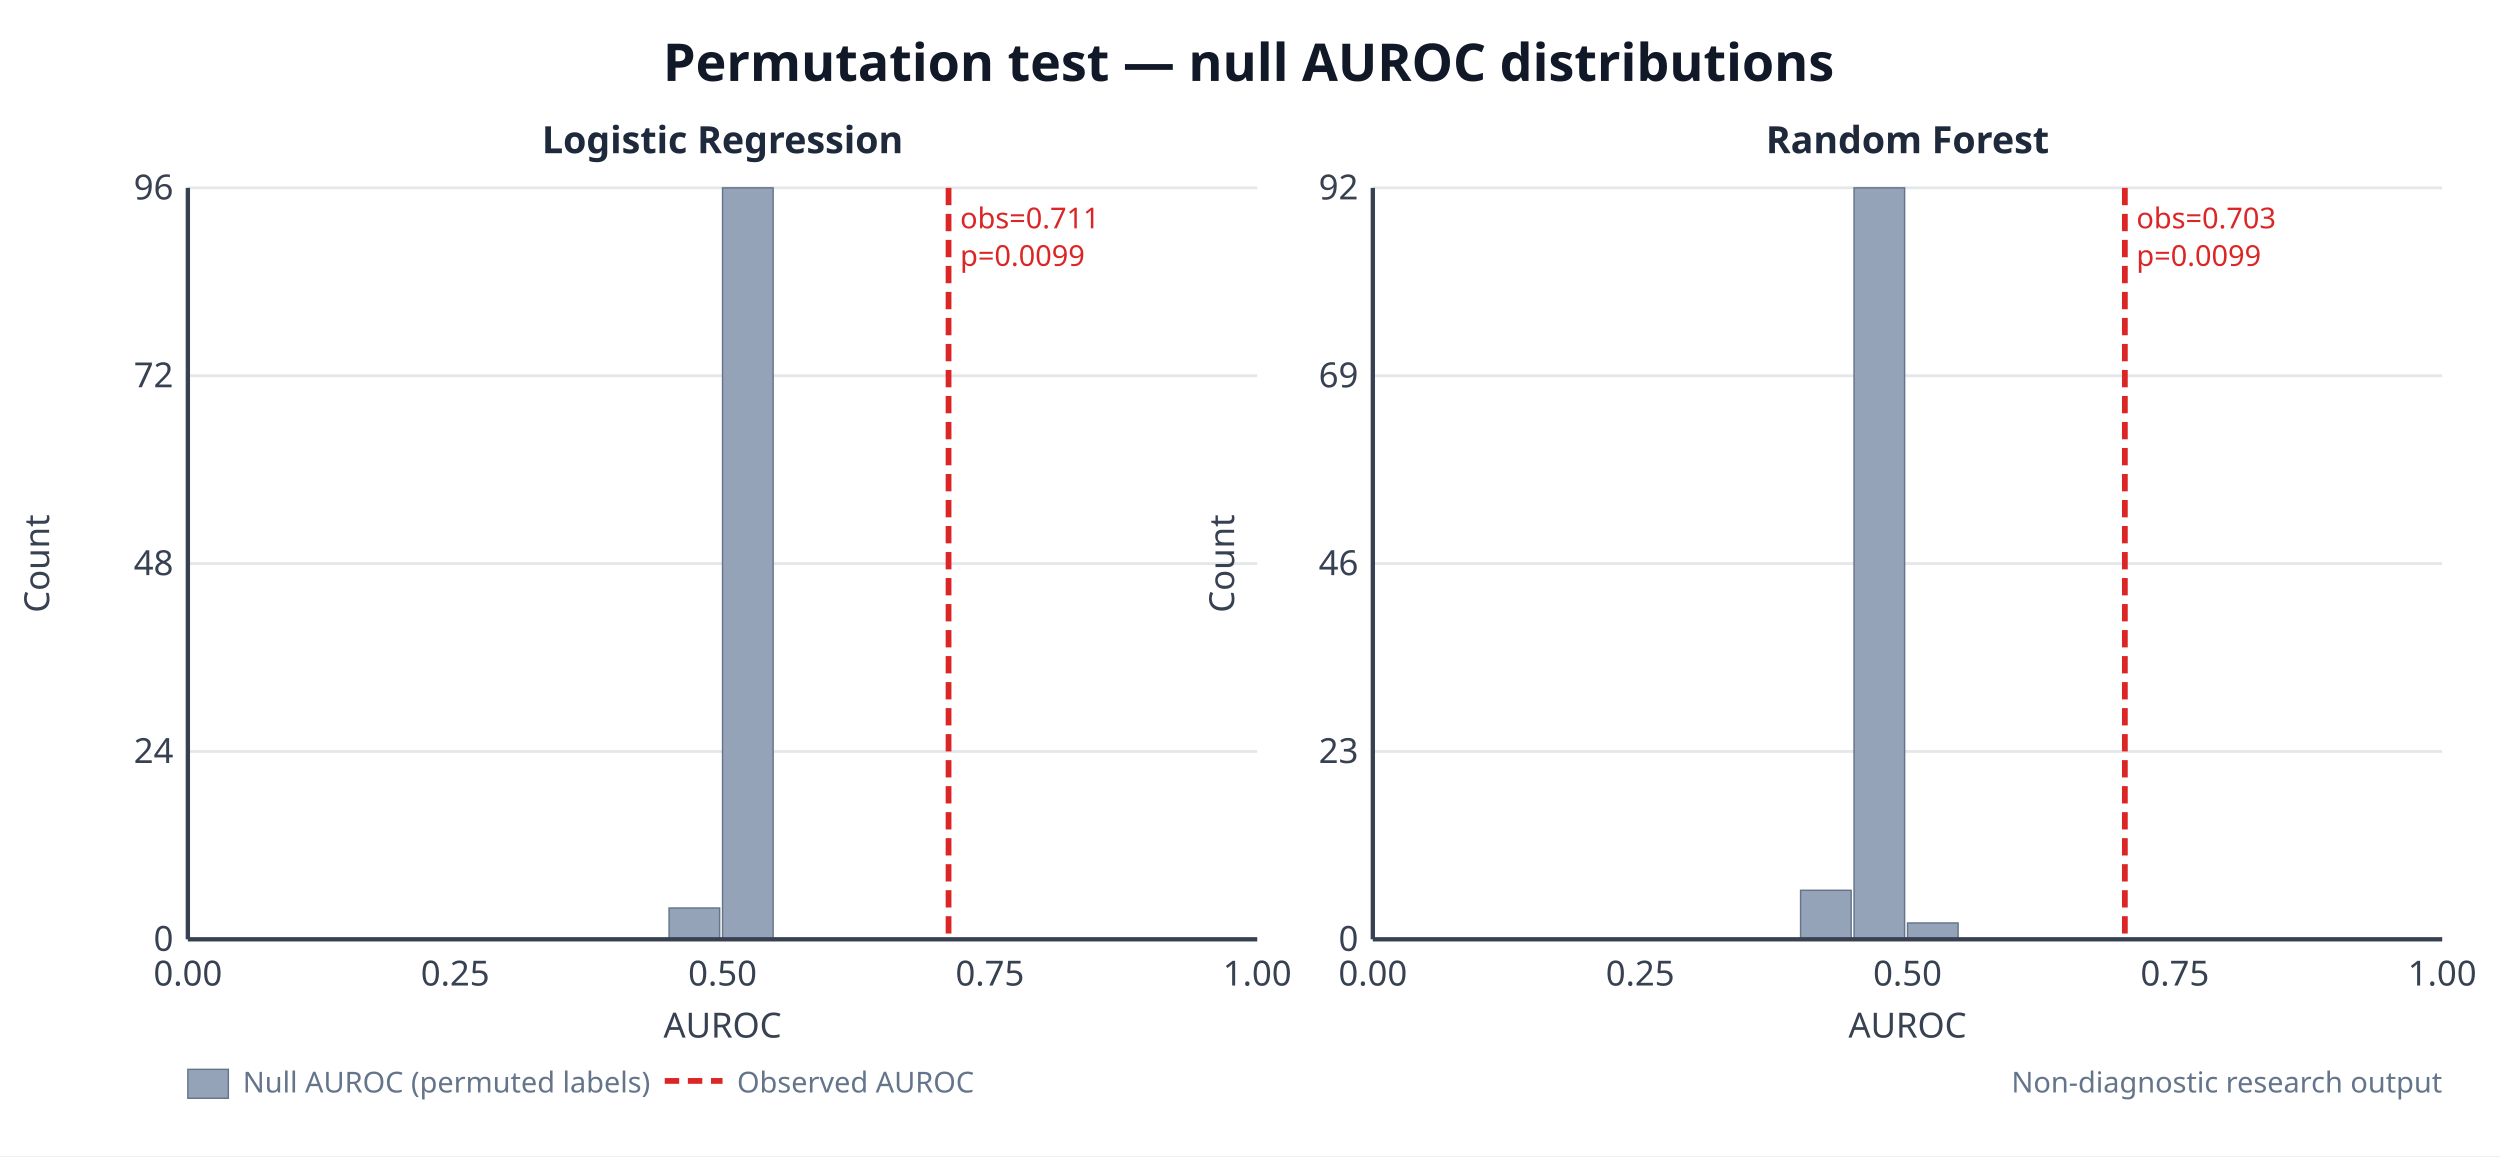
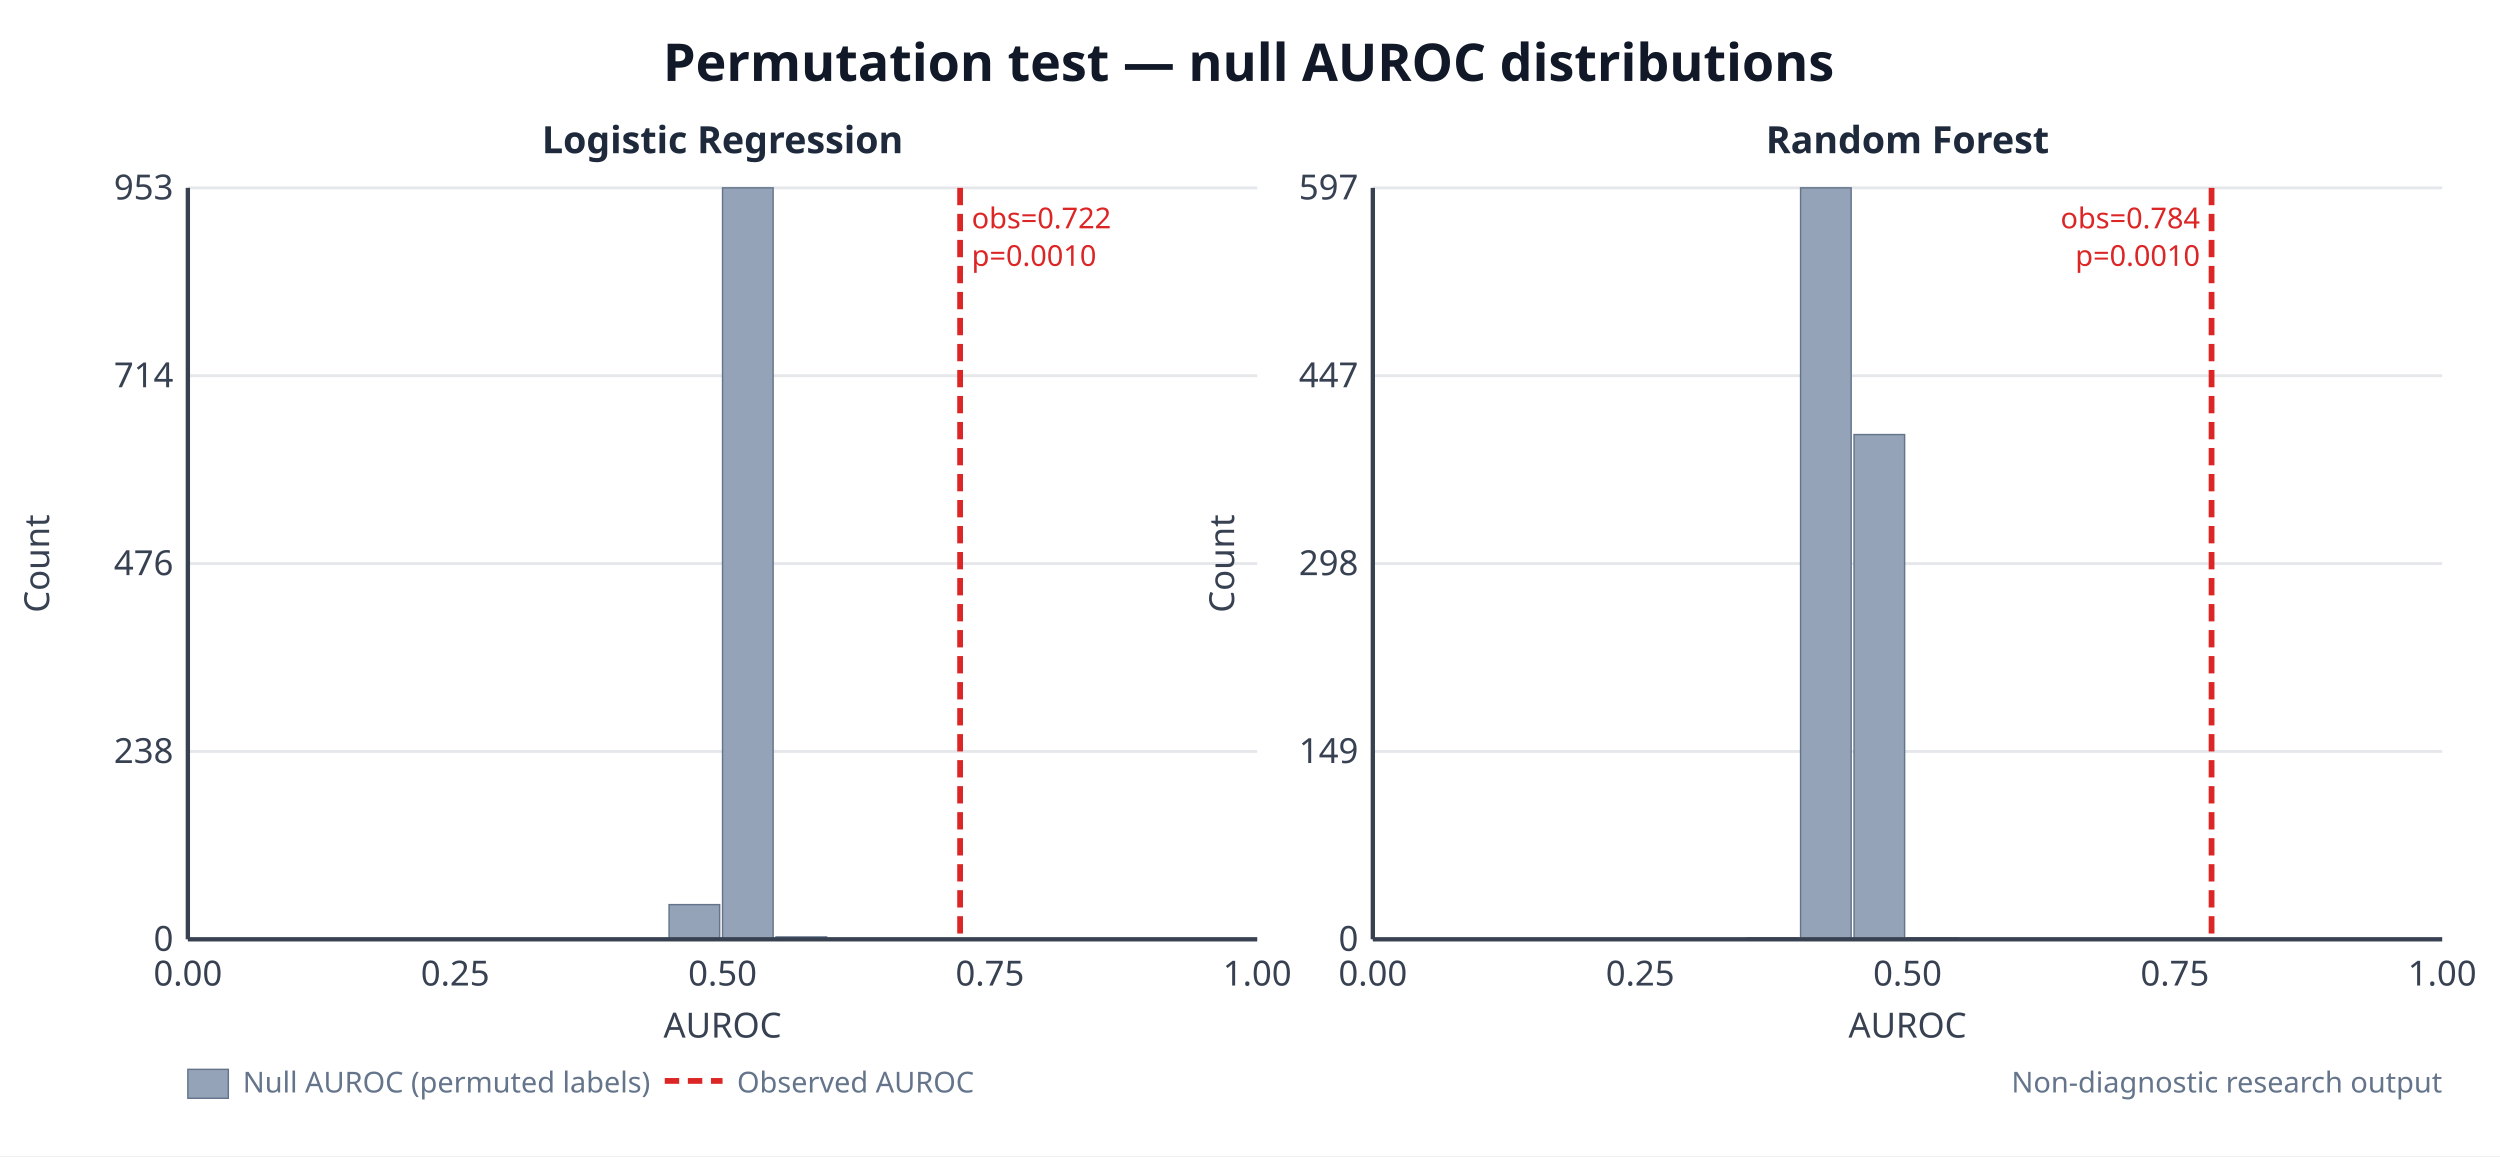
<svg xmlns="http://www.w3.org/2000/svg" width="865" height="400" viewBox="0 0 865 400">
  <rect width="100%" height="100%" fill="#ffffff" />
  <text x="432" y="28" text-anchor="middle" font-family="sans-serif" font-size="18" font-weight="bold" fill="#111827">Permutation test — null AUROC distributions</text>
  <line x1="65" y1="325.0" x2="435" y2="325.0" stroke="#e5e7eb" stroke-width="1" />
  <text x="60" y="329.0" text-anchor="end" font-family="sans-serif" fill="#374151">0</text>
  <line x1="65" y1="260.0" x2="435" y2="260.0" stroke="#e5e7eb" stroke-width="1" />
-   <text x="60" y="264.0" text-anchor="end" font-family="sans-serif" fill="#374151">24</text>
+   <text x="60" y="264.0" text-anchor="end" font-family="sans-serif" fill="#374151">238</text>
  <line x1="65" y1="195.0" x2="435" y2="195.0" stroke="#e5e7eb" stroke-width="1" />
-   <text x="60" y="199.0" text-anchor="end" font-family="sans-serif" fill="#374151">48</text>
+   <text x="60" y="199.0" text-anchor="end" font-family="sans-serif" fill="#374151">476</text>
  <line x1="65" y1="130.0" x2="435" y2="130.0" stroke="#e5e7eb" stroke-width="1" />
-   <text x="60" y="134.0" text-anchor="end" font-family="sans-serif" fill="#374151">72</text>
+   <text x="60" y="134.0" text-anchor="end" font-family="sans-serif" fill="#374151">714</text>
  <line x1="65" y1="65.0" x2="435" y2="65.0" stroke="#e5e7eb" stroke-width="1" />
-   <text x="60" y="69.0" text-anchor="end" font-family="sans-serif" fill="#374151">96</text>
+   <text x="60" y="69.0" text-anchor="end" font-family="sans-serif" fill="#374151">953</text>
  <rect x="65.00" y="325.00" width="17.50" height="0.00" fill="#94a3b8" stroke="#64748b" stroke-width="0.5" />
  <rect x="83.50" y="325.00" width="17.50" height="0.00" fill="#94a3b8" stroke="#64748b" stroke-width="0.5" />
  <rect x="102.00" y="325.00" width="17.50" height="0.00" fill="#94a3b8" stroke="#64748b" stroke-width="0.5" />
  <rect x="120.50" y="325.00" width="17.50" height="0.00" fill="#94a3b8" stroke="#64748b" stroke-width="0.5" />
  <rect x="139.00" y="325.00" width="17.50" height="0.00" fill="#94a3b8" stroke="#64748b" stroke-width="0.5" />
  <rect x="157.50" y="325.00" width="17.50" height="0.00" fill="#94a3b8" stroke="#64748b" stroke-width="0.5" />
  <rect x="176.00" y="325.00" width="17.50" height="0.00" fill="#94a3b8" stroke="#64748b" stroke-width="0.5" />
  <rect x="194.50" y="325.00" width="17.50" height="0.00" fill="#94a3b8" stroke="#64748b" stroke-width="0.5" />
  <rect x="213.00" y="325.00" width="17.50" height="0.00" fill="#94a3b8" stroke="#64748b" stroke-width="0.5" />
-   <rect x="231.50" y="314.17" width="17.50" height="10.83" fill="#94a3b8" stroke="#64748b" stroke-width="0.5" />
+   <rect x="231.50" y="313.00" width="17.50" height="12.00" fill="#94a3b8" stroke="#64748b" stroke-width="0.5" />
  <rect x="250.00" y="65.00" width="17.50" height="260.00" fill="#94a3b8" stroke="#64748b" stroke-width="0.5" />
-   <rect x="268.50" y="325.00" width="17.50" height="0.00" fill="#94a3b8" stroke="#64748b" stroke-width="0.5" />
+   <rect x="268.50" y="324.18" width="17.50" height="0.82" fill="#94a3b8" stroke="#64748b" stroke-width="0.5" />
  <rect x="287.00" y="325.00" width="17.50" height="0.00" fill="#94a3b8" stroke="#64748b" stroke-width="0.5" />
  <rect x="305.50" y="325.00" width="17.50" height="0.00" fill="#94a3b8" stroke="#64748b" stroke-width="0.5" />
  <rect x="324.00" y="325.00" width="17.50" height="0.00" fill="#94a3b8" stroke="#64748b" stroke-width="0.5" />
  <rect x="342.50" y="325.00" width="17.50" height="0.00" fill="#94a3b8" stroke="#64748b" stroke-width="0.5" />
  <rect x="361.00" y="325.00" width="17.50" height="0.00" fill="#94a3b8" stroke="#64748b" stroke-width="0.5" />
  <rect x="379.50" y="325.00" width="17.50" height="0.00" fill="#94a3b8" stroke="#64748b" stroke-width="0.5" />
  <rect x="398.00" y="325.00" width="17.50" height="0.00" fill="#94a3b8" stroke="#64748b" stroke-width="0.5" />
  <rect x="416.50" y="325.00" width="17.50" height="0.00" fill="#94a3b8" stroke="#64748b" stroke-width="0.5" />
-   <line x1="328.2" y1="65" x2="328.2" y2="325" stroke="#dc2626" stroke-width="2" stroke-dasharray="6 3" />
-   <text x="332.2" y="79.0" text-anchor="start" font-family="sans-serif" font-size="10" fill="#dc2626">obs=0.711</text>
-   <text x="332.2" y="92.0" text-anchor="start" font-family="sans-serif" font-size="10" fill="#dc2626">p=0.0099</text>
+   <line x1="332.2" y1="65" x2="332.2" y2="325" stroke="#dc2626" stroke-width="2" stroke-dasharray="6 3" />
+   <text x="336.2" y="79.0" text-anchor="start" font-family="sans-serif" font-size="10" fill="#dc2626">obs=0.722</text>
+   <text x="336.2" y="92.0" text-anchor="start" font-family="sans-serif" font-size="10" fill="#dc2626">p=0.0010</text>
  <line x1="65" y1="65" x2="65" y2="325" stroke="#374151" stroke-width="1.5" />
  <line x1="65" y1="325" x2="435" y2="325" stroke="#374151" stroke-width="1.5" />
  <text x="65.0" y="341.0" text-anchor="middle" font-family="sans-serif" fill="#374151">0.00</text>
  <text x="157.5" y="341.0" text-anchor="middle" font-family="sans-serif" fill="#374151">0.25</text>
  <text x="250.0" y="341.0" text-anchor="middle" font-family="sans-serif" fill="#374151">0.50</text>
  <text x="342.5" y="341.0" text-anchor="middle" font-family="sans-serif" fill="#374151">0.75</text>
  <text x="435.0" y="341.0" text-anchor="middle" font-family="sans-serif" fill="#374151">1.00</text>
  <text x="250.0" y="359.0" text-anchor="middle" font-family="sans-serif" fill="#374151" font-size="12">AUROC</text>
  <text x="17" y="195" text-anchor="middle" font-family="sans-serif" fill="#374151" font-size="12" transform="rotate(-90 17 195)">Count</text>
  <text x="250.0" y="53.0" text-anchor="middle" font-family="sans-serif" font-size="13" font-weight="bold" fill="#1e293b">Logistic Regression</text>
  <line x1="475" y1="325.0" x2="845" y2="325.0" stroke="#e5e7eb" stroke-width="1" />
  <text x="470" y="329.0" text-anchor="end" font-family="sans-serif" fill="#374151">0</text>
  <line x1="475" y1="260.0" x2="845" y2="260.0" stroke="#e5e7eb" stroke-width="1" />
-   <text x="470" y="264.0" text-anchor="end" font-family="sans-serif" fill="#374151">23</text>
+   <text x="470" y="264.0" text-anchor="end" font-family="sans-serif" fill="#374151">149</text>
  <line x1="475" y1="195.0" x2="845" y2="195.0" stroke="#e5e7eb" stroke-width="1" />
-   <text x="470" y="199.0" text-anchor="end" font-family="sans-serif" fill="#374151">46</text>
+   <text x="470" y="199.0" text-anchor="end" font-family="sans-serif" fill="#374151">298</text>
  <line x1="475" y1="130.0" x2="845" y2="130.0" stroke="#e5e7eb" stroke-width="1" />
-   <text x="470" y="134.0" text-anchor="end" font-family="sans-serif" fill="#374151">69</text>
+   <text x="470" y="134.0" text-anchor="end" font-family="sans-serif" fill="#374151">447</text>
  <line x1="475" y1="65.0" x2="845" y2="65.0" stroke="#e5e7eb" stroke-width="1" />
-   <text x="470" y="69.0" text-anchor="end" font-family="sans-serif" fill="#374151">92</text>
+   <text x="470" y="69.0" text-anchor="end" font-family="sans-serif" fill="#374151">597</text>
  <rect x="475.00" y="325.00" width="17.50" height="0.00" fill="#94a3b8" stroke="#64748b" stroke-width="0.5" />
  <rect x="493.50" y="325.00" width="17.50" height="0.00" fill="#94a3b8" stroke="#64748b" stroke-width="0.5" />
  <rect x="512.00" y="325.00" width="17.50" height="0.00" fill="#94a3b8" stroke="#64748b" stroke-width="0.5" />
  <rect x="530.50" y="325.00" width="17.50" height="0.00" fill="#94a3b8" stroke="#64748b" stroke-width="0.5" />
  <rect x="549.00" y="325.00" width="17.50" height="0.00" fill="#94a3b8" stroke="#64748b" stroke-width="0.5" />
  <rect x="567.50" y="325.00" width="17.50" height="0.00" fill="#94a3b8" stroke="#64748b" stroke-width="0.5" />
  <rect x="586.00" y="325.00" width="17.50" height="0.00" fill="#94a3b8" stroke="#64748b" stroke-width="0.5" />
-   <rect x="604.50" y="325.00" width="17.50" height="0.00" fill="#94a3b8" stroke="#64748b" stroke-width="0.5" />
-   <rect x="623.00" y="308.04" width="17.50" height="16.96" fill="#94a3b8" stroke="#64748b" stroke-width="0.5" />
-   <rect x="641.50" y="65.00" width="17.50" height="260.00" fill="#94a3b8" stroke="#64748b" stroke-width="0.5" />
-   <rect x="660.00" y="319.35" width="17.50" height="5.65" fill="#94a3b8" stroke="#64748b" stroke-width="0.5" />
+   <rect x="604.50" y="324.56" width="17.50" height="0.44" fill="#94a3b8" stroke="#64748b" stroke-width="0.5" />
+   <rect x="623.00" y="65.00" width="17.50" height="260.00" fill="#94a3b8" stroke="#64748b" stroke-width="0.5" />
+   <rect x="641.50" y="150.36" width="17.50" height="174.64" fill="#94a3b8" stroke="#64748b" stroke-width="0.5" />
+   <rect x="660.00" y="324.56" width="17.50" height="0.44" fill="#94a3b8" stroke="#64748b" stroke-width="0.5" />
  <rect x="678.50" y="325.00" width="17.50" height="0.00" fill="#94a3b8" stroke="#64748b" stroke-width="0.5" />
  <rect x="697.00" y="325.00" width="17.50" height="0.00" fill="#94a3b8" stroke="#64748b" stroke-width="0.5" />
  <rect x="715.50" y="325.00" width="17.50" height="0.00" fill="#94a3b8" stroke="#64748b" stroke-width="0.5" />
  <rect x="734.00" y="325.00" width="17.50" height="0.00" fill="#94a3b8" stroke="#64748b" stroke-width="0.5" />
  <rect x="752.50" y="325.00" width="17.50" height="0.00" fill="#94a3b8" stroke="#64748b" stroke-width="0.5" />
  <rect x="771.00" y="325.00" width="17.50" height="0.00" fill="#94a3b8" stroke="#64748b" stroke-width="0.5" />
  <rect x="789.50" y="325.00" width="17.50" height="0.00" fill="#94a3b8" stroke="#64748b" stroke-width="0.5" />
  <rect x="808.00" y="325.00" width="17.50" height="0.00" fill="#94a3b8" stroke="#64748b" stroke-width="0.5" />
  <rect x="826.50" y="325.00" width="17.50" height="0.00" fill="#94a3b8" stroke="#64748b" stroke-width="0.5" />
-   <line x1="735.2" y1="65" x2="735.2" y2="325" stroke="#dc2626" stroke-width="2" stroke-dasharray="6 3" />
-   <text x="739.2" y="79.0" text-anchor="start" font-family="sans-serif" font-size="10" fill="#dc2626">obs=0.703</text>
-   <text x="739.2" y="92.0" text-anchor="start" font-family="sans-serif" font-size="10" fill="#dc2626">p=0.0099</text>
+   <line x1="765.2" y1="65" x2="765.2" y2="325" stroke="#dc2626" stroke-width="2" stroke-dasharray="6 3" />
+   <text x="761.2" y="79.0" text-anchor="end" font-family="sans-serif" font-size="10" fill="#dc2626">obs=0.784</text>
+   <text x="761.2" y="92.0" text-anchor="end" font-family="sans-serif" font-size="10" fill="#dc2626">p=0.0010</text>
  <line x1="475" y1="65" x2="475" y2="325" stroke="#374151" stroke-width="1.5" />
  <line x1="475" y1="325" x2="845" y2="325" stroke="#374151" stroke-width="1.5" />
  <text x="475.0" y="341.0" text-anchor="middle" font-family="sans-serif" fill="#374151">0.00</text>
  <text x="567.5" y="341.0" text-anchor="middle" font-family="sans-serif" fill="#374151">0.25</text>
  <text x="660.0" y="341.0" text-anchor="middle" font-family="sans-serif" fill="#374151">0.50</text>
  <text x="752.5" y="341.0" text-anchor="middle" font-family="sans-serif" fill="#374151">0.75</text>
  <text x="845.0" y="341.0" text-anchor="middle" font-family="sans-serif" fill="#374151">1.00</text>
  <text x="660.0" y="359.0" text-anchor="middle" font-family="sans-serif" fill="#374151" font-size="12">AUROC</text>
  <text x="427" y="195" text-anchor="middle" font-family="sans-serif" fill="#374151" font-size="12" transform="rotate(-90 427 195)">Count</text>
  <text x="660.0" y="53.0" text-anchor="middle" font-family="sans-serif" font-size="13" font-weight="bold" fill="#1e293b">Random Forest</text>
  <rect x="65" y="370" width="14" height="10" fill="#94a3b8" stroke="#64748b" stroke-width="0.5" />
  <text x="84" y="378" font-family="sans-serif" font-size="10" fill="#64748b">Null AUROC (permuted labels)</text>
  <line x1="230" y1="374" x2="250" y2="374" stroke="#dc2626" stroke-width="2" stroke-dasharray="5 3" />
  <text x="255" y="378" font-family="sans-serif" font-size="10" fill="#64748b">Observed AUROC</text>
  <text x="845" y="378" text-anchor="end" font-family="sans-serif" font-size="10" fill="#64748b">Non-diagnostic research output</text>
</svg>
